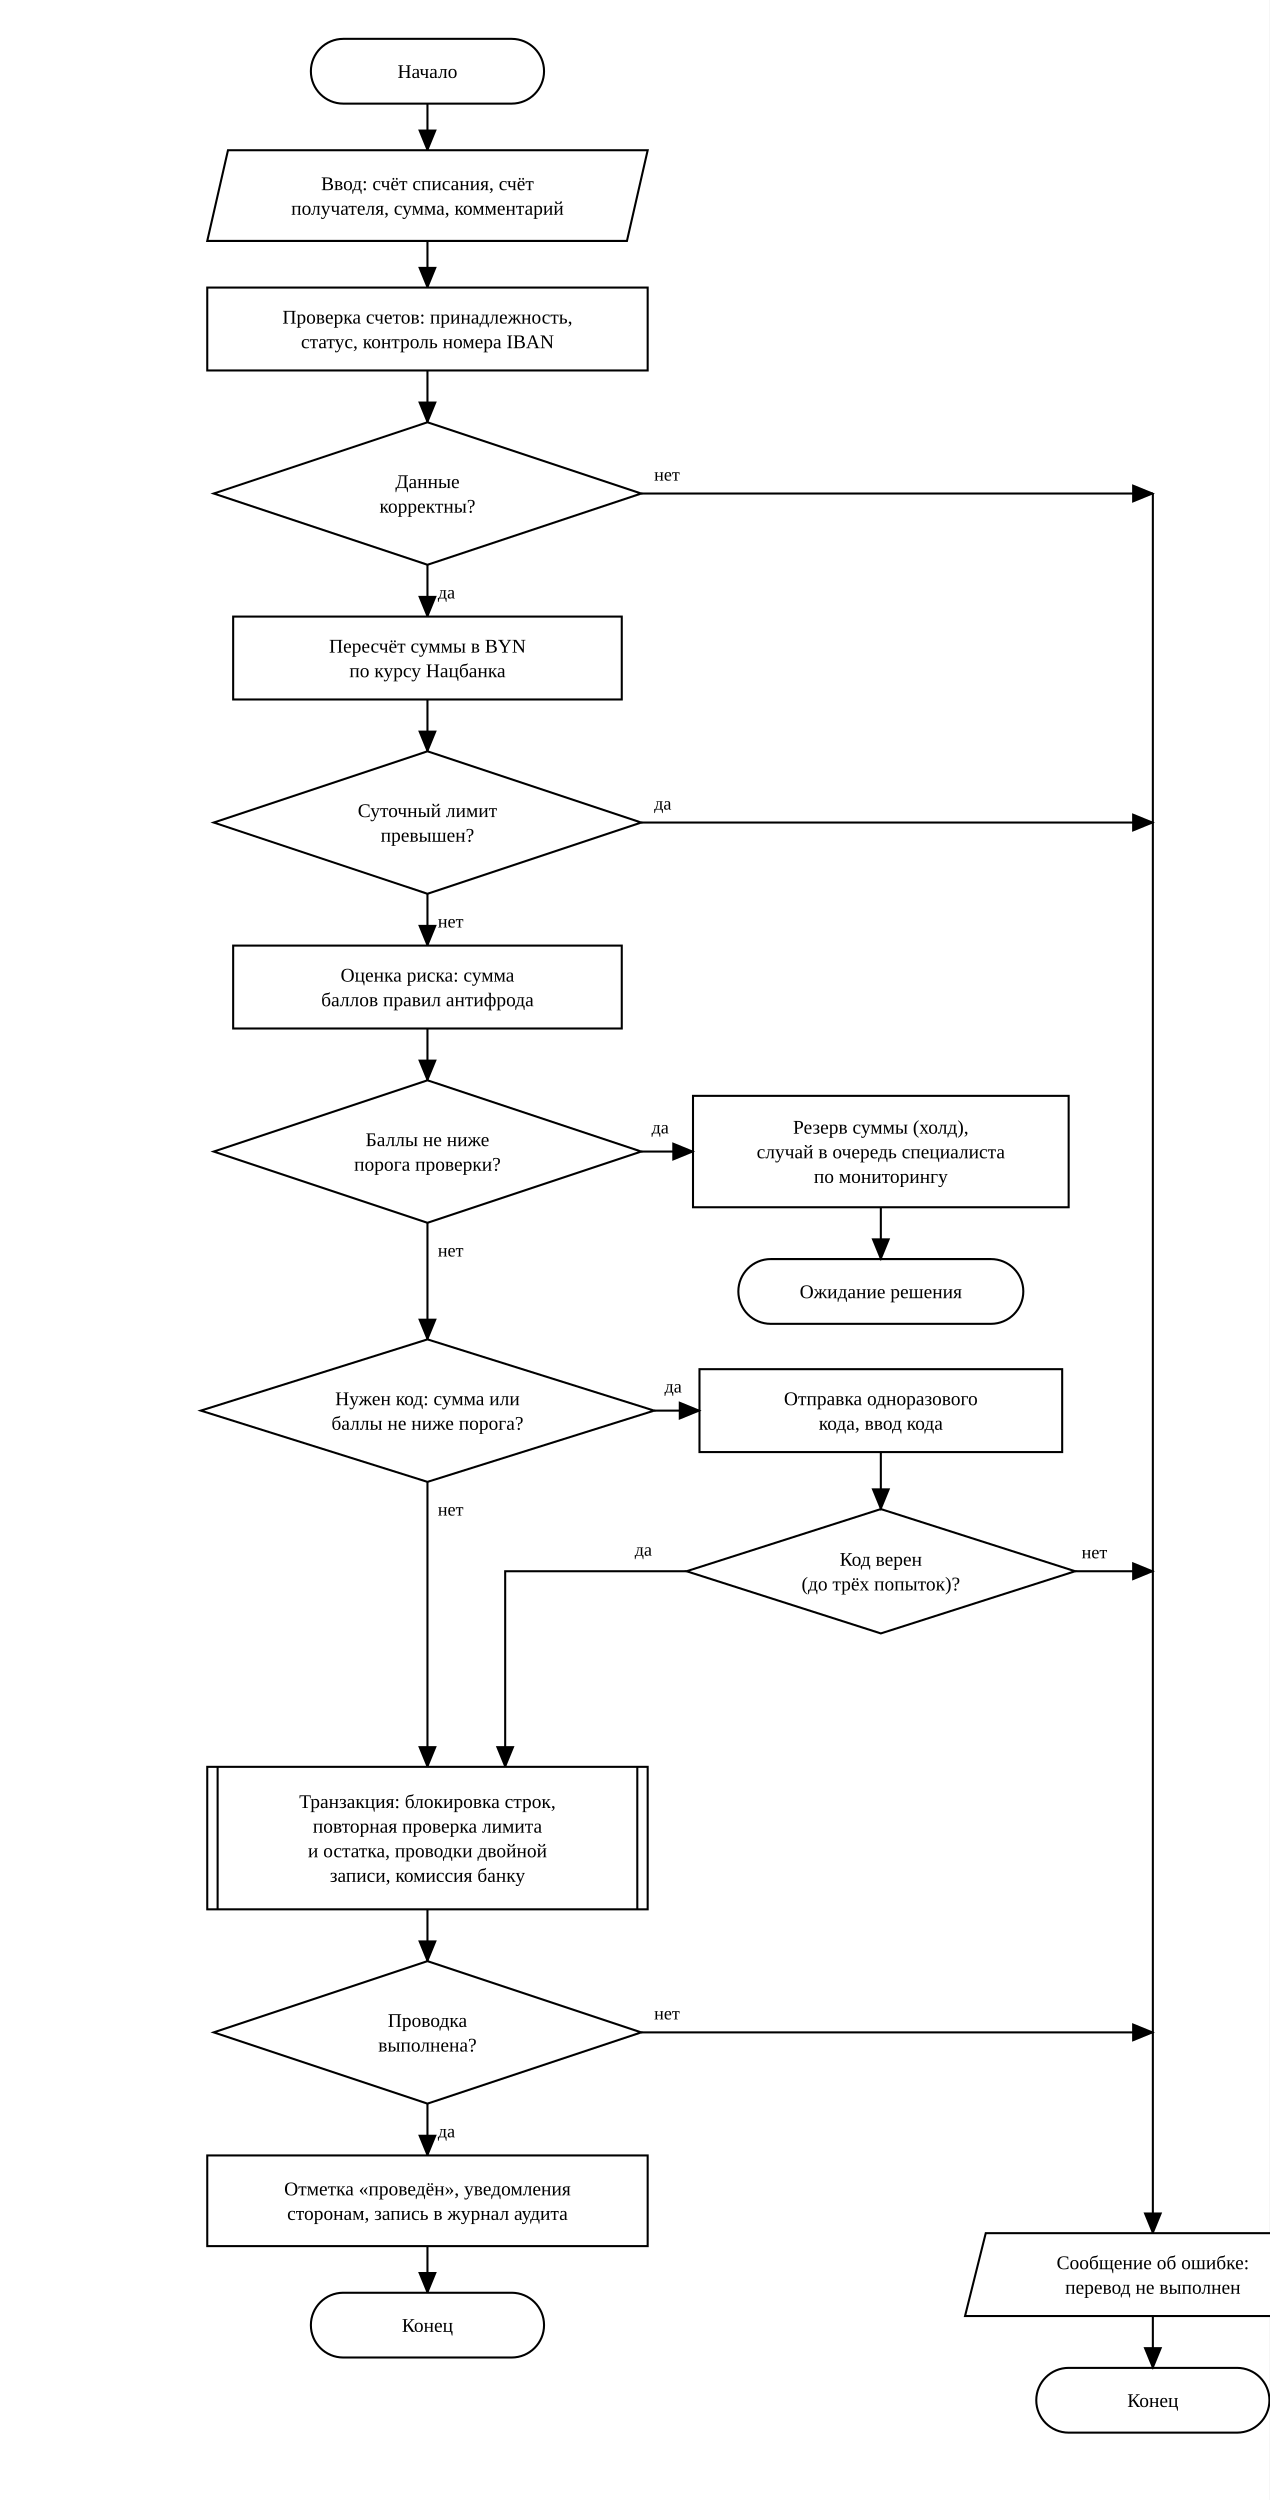
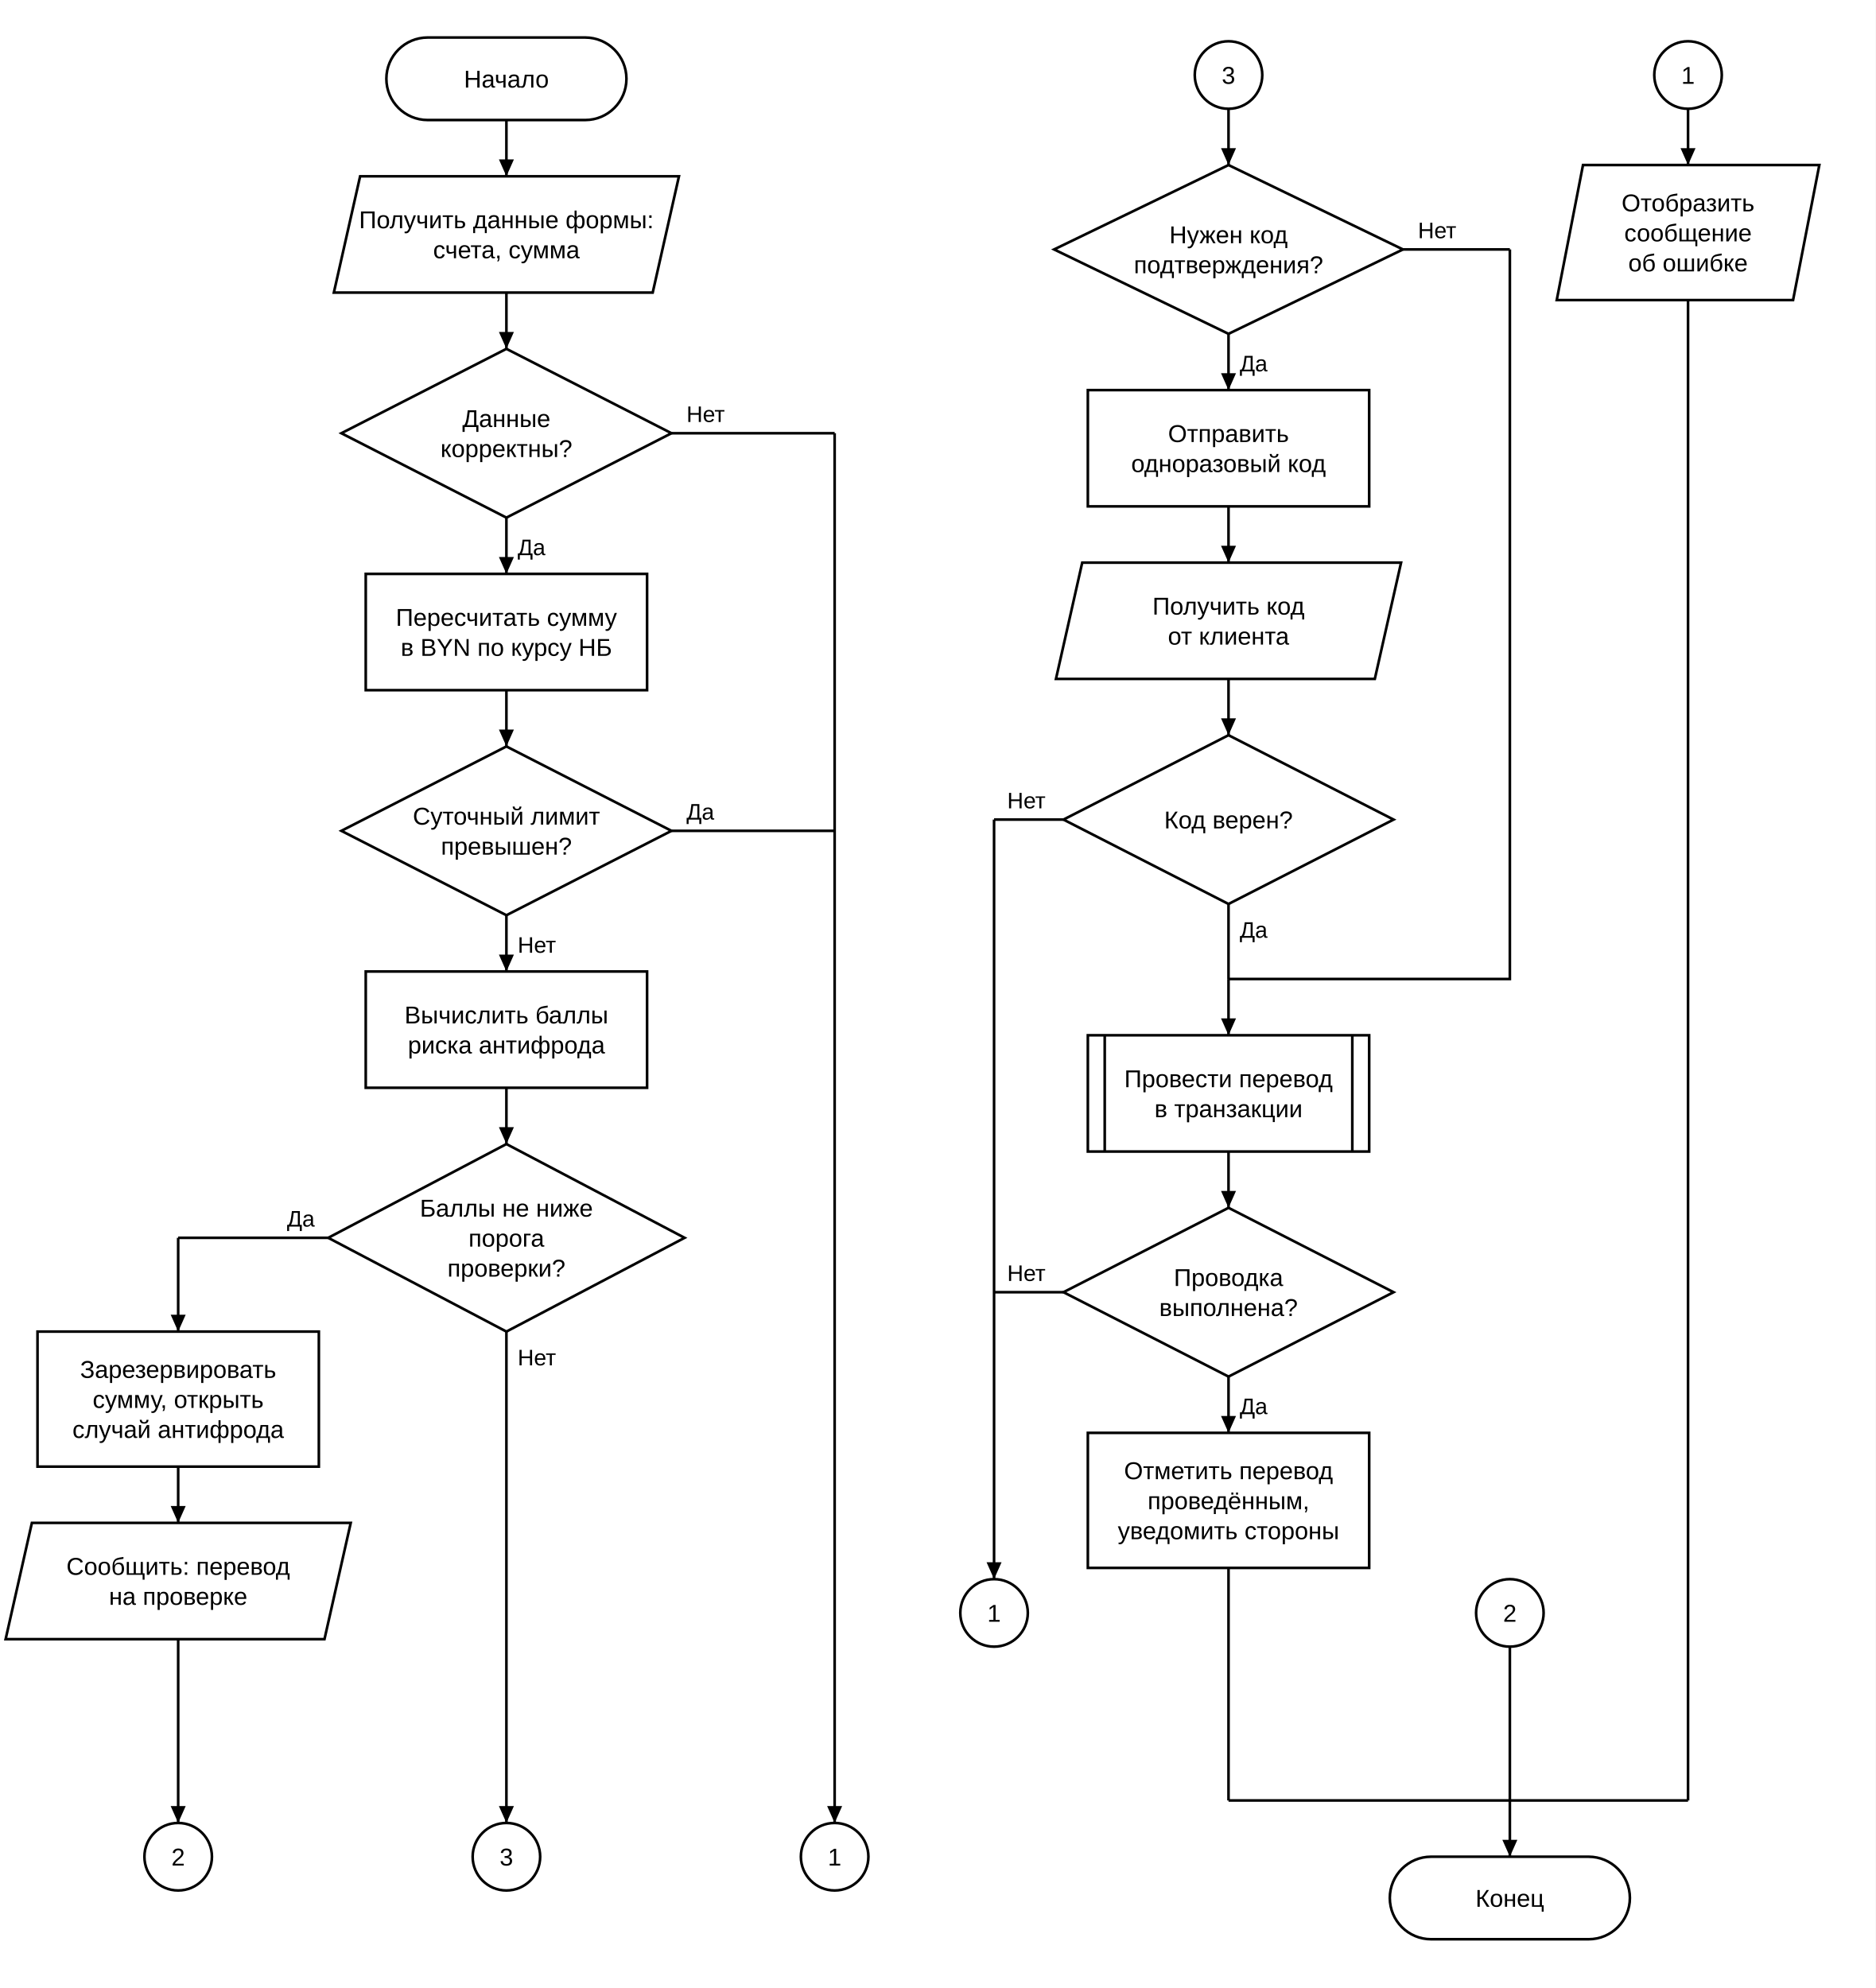
- <svg xmlns="http://www.w3.org/2000/svg" width="980" height="1930" viewBox="0 0 980 1930">
-   <rect x="0" y="0" width="980" height="1930" fill="white" />
+ <svg xmlns="http://www.w3.org/2000/svg" width="1000" height="1060" viewBox="0 0 1000 1060">
+   <rect x="0" y="0" width="1000" height="1060" fill="white" />
  <defs>
-     <marker id="arr" markerWidth="11" markerHeight="9" refX="10" refY="4.5" orient="auto">
-       <path d="M0,0 L11,4.5 L0,9 z" fill="#000" />
+     <marker id="a" markerWidth="9" markerHeight="8" refX="9" refY="4" orient="auto" markerUnits="userSpaceOnUse">
+       <path d="M0,0 L9,4 L0,8 z" fill="#000" />
    </marker>
  </defs>
-   <rect x="240" y="30" width="180" height="50" rx="25.0" ry="25.0" fill="white" stroke="#000" stroke-width="1.6" />
-   <text x="330.0" y="60.2" text-anchor="middle" font-size="15" font-weight="normal" font-family="Times New Roman, serif" fill="#000">Начало</text>
-   <path d="M330,80 L330,116" fill="none" stroke="#000" stroke-width="1.6" marker-end="url(#arr)" />
-   <polygon points="176,116 500,116 484,186 160,186" fill="white" stroke="#000" stroke-width="1.6" />
-   <text x="330.0" y="146.8" text-anchor="middle" font-size="15" font-weight="normal" font-family="Times New Roman, serif" fill="#000">Ввод: счёт списания, счёт</text>
-   <text x="330.0" y="165.8" text-anchor="middle" font-size="15" font-weight="normal" font-family="Times New Roman, serif" fill="#000">получателя, сумма, комментарий</text>
-   <path d="M330,186 L330,222" fill="none" stroke="#000" stroke-width="1.6" marker-end="url(#arr)" />
-   <rect x="160" y="222" width="340" height="64" fill="white" stroke="#000" stroke-width="1.6" />
-   <text x="330.0" y="249.8" text-anchor="middle" font-size="15" font-weight="normal" font-family="Times New Roman, serif" fill="#000">Проверка счетов: принадлежность,</text>
-   <text x="330.0" y="268.8" text-anchor="middle" font-size="15" font-weight="normal" font-family="Times New Roman, serif" fill="#000">статус, контроль номера IBAN</text>
-   <path d="M330,286 L330,326" fill="none" stroke="#000" stroke-width="1.6" marker-end="url(#arr)" />
-   <polygon points="330,326.0 495.0,381.0 330,436.0 165.0,381.0" fill="white" stroke="#000" stroke-width="1.6" />
-   <text x="330" y="376.8" text-anchor="middle" font-size="15" font-weight="normal" font-family="Times New Roman, serif" fill="#000">Данные</text>
-   <text x="330" y="395.8" text-anchor="middle" font-size="15" font-weight="normal" font-family="Times New Roman, serif" fill="#000">корректны?</text>
-   <path d="M495.0,381.0 L890,381.0" fill="none" stroke="#000" stroke-width="1.6" marker-end="url(#arr)" />
-   <text x="505.0" y="371.0" font-size="14" font-family="Times New Roman, serif" fill="#000">нет</text>
-   <path d="M330,436.0 L330,476.0" fill="none" stroke="#000" stroke-width="1.6" marker-end="url(#arr)" />
-   <text x="338" y="462.0" font-size="14" font-family="Times New Roman, serif" fill="#000">да</text>
-   <rect x="180" y="476.0" width="300" height="64" fill="white" stroke="#000" stroke-width="1.6" />
-   <text x="330.0" y="503.8" text-anchor="middle" font-size="15" font-weight="normal" font-family="Times New Roman, serif" fill="#000">Пересчёт суммы в BYN</text>
-   <text x="330.0" y="522.8" text-anchor="middle" font-size="15" font-weight="normal" font-family="Times New Roman, serif" fill="#000">по курсу Нацбанка</text>
-   <path d="M330,540.0 L330,580.0" fill="none" stroke="#000" stroke-width="1.6" marker-end="url(#arr)" />
-   <polygon points="330,580.0 495.0,635.0 330,690.0 165.0,635.0" fill="white" stroke="#000" stroke-width="1.6" />
-   <text x="330" y="630.8" text-anchor="middle" font-size="15" font-weight="normal" font-family="Times New Roman, serif" fill="#000">Суточный лимит</text>
-   <text x="330" y="649.8" text-anchor="middle" font-size="15" font-weight="normal" font-family="Times New Roman, serif" fill="#000">превышен?</text>
-   <path d="M495.0,635.0 L890,635.0" fill="none" stroke="#000" stroke-width="1.6" marker-end="url(#arr)" />
-   <text x="505.0" y="625.0" font-size="14" font-family="Times New Roman, serif" fill="#000">да</text>
-   <path d="M330,690.0 L330,730.0" fill="none" stroke="#000" stroke-width="1.6" marker-end="url(#arr)" />
-   <text x="338" y="716.0" font-size="14" font-family="Times New Roman, serif" fill="#000">нет</text>
-   <rect x="180" y="730.0" width="300" height="64" fill="white" stroke="#000" stroke-width="1.6" />
-   <text x="330.0" y="757.8" text-anchor="middle" font-size="15" font-weight="normal" font-family="Times New Roman, serif" fill="#000">Оценка риска: сумма</text>
-   <text x="330.0" y="776.8" text-anchor="middle" font-size="15" font-weight="normal" font-family="Times New Roman, serif" fill="#000">баллов правил антифрода</text>
-   <path d="M330,794.0 L330,834.0" fill="none" stroke="#000" stroke-width="1.6" marker-end="url(#arr)" />
-   <polygon points="330,834.0 495.0,889.0 330,944.0 165.0,889.0" fill="white" stroke="#000" stroke-width="1.6" />
-   <text x="330" y="884.8" text-anchor="middle" font-size="15" font-weight="normal" font-family="Times New Roman, serif" fill="#000">Баллы не ниже</text>
-   <text x="330" y="903.8" text-anchor="middle" font-size="15" font-weight="normal" font-family="Times New Roman, serif" fill="#000">порога проверки?</text>
-   <rect x="535" y="846.0" width="290" height="86" fill="white" stroke="#000" stroke-width="1.6" />
-   <text x="680.0" y="875.2" text-anchor="middle" font-size="15" font-weight="normal" font-family="Times New Roman, serif" fill="#000">Резерв суммы (холд),</text>
-   <text x="680.0" y="894.2" text-anchor="middle" font-size="15" font-weight="normal" font-family="Times New Roman, serif" fill="#000">случай в очередь специалиста</text>
-   <text x="680.0" y="913.2" text-anchor="middle" font-size="15" font-weight="normal" font-family="Times New Roman, serif" fill="#000">по мониторингу</text>
-   <path d="M495.0,889.0 L535,889.0" fill="none" stroke="#000" stroke-width="1.6" marker-end="url(#arr)" />
-   <text x="503.0" y="875.0" font-size="14" font-family="Times New Roman, serif" fill="#000">да</text>
-   <rect x="570" y="972.0" width="220" height="50" rx="25.0" ry="25.0" fill="white" stroke="#000" stroke-width="1.6" />
-   <text x="680.0" y="1002.2" text-anchor="middle" font-size="15" font-weight="normal" font-family="Times New Roman, serif" fill="#000">Ожидание решения</text>
-   <path d="M680,932.0 L680,972.0" fill="none" stroke="#000" stroke-width="1.6" marker-end="url(#arr)" />
-   <path d="M330,944.0 L330,1034.0" fill="none" stroke="#000" stroke-width="1.6" marker-end="url(#arr)" />
-   <text x="338" y="970.0" font-size="14" font-family="Times New Roman, serif" fill="#000">нет</text>
-   <polygon points="330,1034.0 505.0,1089.0 330,1144.0 155.0,1089.0" fill="white" stroke="#000" stroke-width="1.6" />
-   <text x="330" y="1084.8" text-anchor="middle" font-size="15" font-weight="normal" font-family="Times New Roman, serif" fill="#000">Нужен код: сумма или</text>
-   <text x="330" y="1103.8" text-anchor="middle" font-size="15" font-weight="normal" font-family="Times New Roman, serif" fill="#000">баллы не ниже порога?</text>
-   <path d="M330,1144.0 L330,1364.0" fill="none" stroke="#000" stroke-width="1.6" marker-end="url(#arr)" />
-   <text x="338" y="1170.0" font-size="14" font-family="Times New Roman, serif" fill="#000">нет</text>
-   <rect x="540" y="1057.0" width="280" height="64" fill="white" stroke="#000" stroke-width="1.6" />
-   <text x="680.0" y="1084.8" text-anchor="middle" font-size="15" font-weight="normal" font-family="Times New Roman, serif" fill="#000">Отправка одноразового</text>
-   <text x="680.0" y="1103.8" text-anchor="middle" font-size="15" font-weight="normal" font-family="Times New Roman, serif" fill="#000">кода, ввод кода</text>
-   <path d="M505.0,1089.0 L540,1089.0" fill="none" stroke="#000" stroke-width="1.6" marker-end="url(#arr)" />
-   <text x="513.0" y="1075.0" font-size="14" font-family="Times New Roman, serif" fill="#000">да</text>
-   <polygon points="680,1165.0 830.0,1213.0 680,1261.0 530.0,1213.0" fill="white" stroke="#000" stroke-width="1.6" />
-   <text x="680" y="1208.8" text-anchor="middle" font-size="15" font-weight="normal" font-family="Times New Roman, serif" fill="#000">Код верен</text>
-   <text x="680" y="1227.8" text-anchor="middle" font-size="15" font-weight="normal" font-family="Times New Roman, serif" fill="#000">(до трёх попыток)?</text>
-   <path d="M680,1121.0 L680,1165.0" fill="none" stroke="#000" stroke-width="1.6" marker-end="url(#arr)" />
-   <path d="M530,1213.0 L390,1213.0 L390,1364.0" fill="none" stroke="#000" stroke-width="1.6" marker-end="url(#arr)" />
-   <text x="490" y="1201.0" font-size="14" font-family="Times New Roman, serif" fill="#000">да</text>
-   <path d="M830,1213.0 L890,1213.0" fill="none" stroke="#000" stroke-width="1.6" marker-end="url(#arr)" />
-   <text x="835" y="1203.0" font-size="14" font-family="Times New Roman, serif" fill="#000">нет</text>
-   <rect x="160" y="1364.0" width="340" height="110" fill="white" stroke="#000" stroke-width="1.6" />
-   <text x="330.0" y="1395.8" text-anchor="middle" font-size="15" font-weight="normal" font-family="Times New Roman, serif" fill="#000">Транзакция: блокировка строк,</text>
-   <text x="330.0" y="1414.8" text-anchor="middle" font-size="15" font-weight="normal" font-family="Times New Roman, serif" fill="#000">повторная проверка лимита</text>
-   <text x="330.0" y="1433.8" text-anchor="middle" font-size="15" font-weight="normal" font-family="Times New Roman, serif" fill="#000">и остатка, проводки двойной</text>
-   <text x="330.0" y="1452.8" text-anchor="middle" font-size="15" font-weight="normal" font-family="Times New Roman, serif" fill="#000">записи, комиссия банку</text>
-   <line x1="168" y1="1364.0" x2="168" y2="1474.0" stroke="#000" stroke-width="1.6" />
-   <line x1="492" y1="1364.0" x2="492" y2="1474.0" stroke="#000" stroke-width="1.6" />
-   <path d="M330,1474.0 L330,1514.0" fill="none" stroke="#000" stroke-width="1.6" marker-end="url(#arr)" />
-   <polygon points="330,1514.0 495.0,1569.0 330,1624.0 165.0,1569.0" fill="white" stroke="#000" stroke-width="1.6" />
-   <text x="330" y="1564.8" text-anchor="middle" font-size="15" font-weight="normal" font-family="Times New Roman, serif" fill="#000">Проводка</text>
-   <text x="330" y="1583.8" text-anchor="middle" font-size="15" font-weight="normal" font-family="Times New Roman, serif" fill="#000">выполнена?</text>
-   <path d="M495.0,1569.0 L890,1569.0" fill="none" stroke="#000" stroke-width="1.6" marker-end="url(#arr)" />
-   <text x="505.0" y="1559.0" font-size="14" font-family="Times New Roman, serif" fill="#000">нет</text>
-   <path d="M330,1624.0 L330,1664.0" fill="none" stroke="#000" stroke-width="1.6" marker-end="url(#arr)" />
-   <text x="338" y="1650.0" font-size="14" font-family="Times New Roman, serif" fill="#000">да</text>
-   <rect x="160" y="1664.0" width="340" height="70" fill="white" stroke="#000" stroke-width="1.6" />
-   <text x="330.0" y="1694.8" text-anchor="middle" font-size="15" font-weight="normal" font-family="Times New Roman, serif" fill="#000">Отметка «проведён», уведомления</text>
-   <text x="330.0" y="1713.8" text-anchor="middle" font-size="15" font-weight="normal" font-family="Times New Roman, serif" fill="#000">сторонам, запись в журнал аудита</text>
-   <path d="M330,1734.0 L330,1770.0" fill="none" stroke="#000" stroke-width="1.6" marker-end="url(#arr)" />
-   <rect x="240" y="1770.0" width="180" height="50" rx="25.0" ry="25.0" fill="white" stroke="#000" stroke-width="1.6" />
-   <text x="330.0" y="1800.2" text-anchor="middle" font-size="15" font-weight="normal" font-family="Times New Roman, serif" fill="#000">Конец</text>
-   <line x1="890" y1="381.0" x2="890" y2="1720.0" stroke="#000" stroke-width="1.6" />
-   <path d="M890,1716.0 L890,1724.0" fill="none" stroke="#000" stroke-width="1.6" marker-end="url(#arr)" />
-   <polygon points="761,1724.0 1035,1724.0 1019,1788.0 745,1788.0" fill="white" stroke="#000" stroke-width="1.6" />
-   <text x="890.0" y="1751.8" text-anchor="middle" font-size="15" font-weight="normal" font-family="Times New Roman, serif" fill="#000">Сообщение об ошибке:</text>
-   <text x="890.0" y="1770.8" text-anchor="middle" font-size="15" font-weight="normal" font-family="Times New Roman, serif" fill="#000">перевод не выполнен</text>
-   <rect x="800" y="1828.0" width="180" height="50" rx="25.0" ry="25.0" fill="white" stroke="#000" stroke-width="1.6" />
-   <text x="890.0" y="1858.2" text-anchor="middle" font-size="15" font-weight="normal" font-family="Times New Roman, serif" fill="#000">Конец</text>
-   <path d="M890,1788.0 L890,1828.0" fill="none" stroke="#000" stroke-width="1.6" marker-end="url(#arr)" />
+   <rect x="206.0" y="20" width="128" height="44" rx="22.0" ry="22.0" fill="white" stroke="#000" stroke-width="1.4" />
+   <text x="270" y="46.7" text-anchor="middle" font-size="13" font-weight="normal" font-family="Arial, Liberation Sans, Helvetica, sans-serif">Начало</text>
+   <path d="M270,64 L270,94" fill="none" stroke="#000" stroke-width="1.4" marker-end="url(#a)" />
+   <polygon points="192.0,94 362.0,94 348.0,156 178.0,156" fill="white" stroke="#000" stroke-width="1.4" />
+   <text x="270" y="121.7" text-anchor="middle" font-size="13" font-weight="normal" font-family="Arial, Liberation Sans, Helvetica, sans-serif">Получить данные формы:</text>
+   <text x="270" y="137.7" text-anchor="middle" font-size="13" font-weight="normal" font-family="Arial, Liberation Sans, Helvetica, sans-serif">счета, сумма</text>
+   <path d="M270,156 L270,186" fill="none" stroke="#000" stroke-width="1.4" marker-end="url(#a)" />
+   <polygon points="270,186 358.0,231.0 270,276 182.0,231.0" fill="white" stroke="#000" stroke-width="1.4" />
+   <text x="270" y="227.7" text-anchor="middle" font-size="13" font-weight="normal" font-family="Arial, Liberation Sans, Helvetica, sans-serif">Данные</text>
+   <text x="270" y="243.7" text-anchor="middle" font-size="13" font-weight="normal" font-family="Arial, Liberation Sans, Helvetica, sans-serif">корректны?</text>
+   <path d="M358.0,231.0 L445,231.0" fill="none" stroke="#000" stroke-width="1.4" />
+   <text x="366.0" y="225.0" font-size="12" font-family="Arial, Liberation Sans, Helvetica, sans-serif">Нет</text>
+   <path d="M270,276 L270,306" fill="none" stroke="#000" stroke-width="1.4" marker-end="url(#a)" />
+   <text x="276" y="296" font-size="12" font-family="Arial, Liberation Sans, Helvetica, sans-serif">Да</text>
+   <rect x="195.0" y="306" width="150" height="62" fill="white" stroke="#000" stroke-width="1.4" />
+   <text x="270" y="333.7" text-anchor="middle" font-size="13" font-weight="normal" font-family="Arial, Liberation Sans, Helvetica, sans-serif">Пересчитать сумму</text>
+   <text x="270" y="349.7" text-anchor="middle" font-size="13" font-weight="normal" font-family="Arial, Liberation Sans, Helvetica, sans-serif">в BYN по курсу НБ</text>
+   <path d="M270,368 L270,398" fill="none" stroke="#000" stroke-width="1.4" marker-end="url(#a)" />
+   <polygon points="270,398 358.0,443.0 270,488 182.0,443.0" fill="white" stroke="#000" stroke-width="1.4" />
+   <text x="270" y="439.7" text-anchor="middle" font-size="13" font-weight="normal" font-family="Arial, Liberation Sans, Helvetica, sans-serif">Суточный лимит</text>
+   <text x="270" y="455.7" text-anchor="middle" font-size="13" font-weight="normal" font-family="Arial, Liberation Sans, Helvetica, sans-serif">превышен?</text>
+   <path d="M358.0,443.0 L445,443.0" fill="none" stroke="#000" stroke-width="1.4" />
+   <text x="366.0" y="437.0" font-size="12" font-family="Arial, Liberation Sans, Helvetica, sans-serif">Да</text>
+   <path d="M270,488 L270,518" fill="none" stroke="#000" stroke-width="1.4" marker-end="url(#a)" />
+   <text x="276" y="508" font-size="12" font-family="Arial, Liberation Sans, Helvetica, sans-serif">Нет</text>
+   <rect x="195.0" y="518" width="150" height="62" fill="white" stroke="#000" stroke-width="1.4" />
+   <text x="270" y="545.7" text-anchor="middle" font-size="13" font-weight="normal" font-family="Arial, Liberation Sans, Helvetica, sans-serif">Вычислить баллы</text>
+   <text x="270" y="561.7" text-anchor="middle" font-size="13" font-weight="normal" font-family="Arial, Liberation Sans, Helvetica, sans-serif">риска антифрода</text>
+   <path d="M270,580 L270,610" fill="none" stroke="#000" stroke-width="1.4" marker-end="url(#a)" />
+   <polygon points="270,610 365.0,660.0 270,710 175.0,660.0" fill="white" stroke="#000" stroke-width="1.4" />
+   <text x="270" y="648.7" text-anchor="middle" font-size="13" font-weight="normal" font-family="Arial, Liberation Sans, Helvetica, sans-serif">Баллы не ниже</text>
+   <text x="270" y="664.7" text-anchor="middle" font-size="13" font-weight="normal" font-family="Arial, Liberation Sans, Helvetica, sans-serif">порога</text>
+   <text x="270" y="680.7" text-anchor="middle" font-size="13" font-weight="normal" font-family="Arial, Liberation Sans, Helvetica, sans-serif">проверки?</text>
+   <path d="M175.0,660.0 L95,660.0" fill="none" stroke="#000" stroke-width="1.4" />
+   <text x="153.0" y="654.0" font-size="12" font-family="Arial, Liberation Sans, Helvetica, sans-serif">Да</text>
+   <path d="M95,660.0 L95,710.0" fill="none" stroke="#000" stroke-width="1.4" marker-end="url(#a)" />
+   <rect x="20.0" y="710.0" width="150" height="72" fill="white" stroke="#000" stroke-width="1.4" />
+   <text x="95" y="734.7" text-anchor="middle" font-size="13" font-weight="normal" font-family="Arial, Liberation Sans, Helvetica, sans-serif">Зарезервировать</text>
+   <text x="95" y="750.7" text-anchor="middle" font-size="13" font-weight="normal" font-family="Arial, Liberation Sans, Helvetica, sans-serif">сумму, открыть</text>
+   <text x="95" y="766.7" text-anchor="middle" font-size="13" font-weight="normal" font-family="Arial, Liberation Sans, Helvetica, sans-serif">случай антифрода</text>
+   <path d="M95,782.0 L95,812.0" fill="none" stroke="#000" stroke-width="1.4" marker-end="url(#a)" />
+   <polygon points="17.0,812.0 187.0,812.0 173.0,874.0 3.0,874.0" fill="white" stroke="#000" stroke-width="1.4" />
+   <text x="95" y="839.7" text-anchor="middle" font-size="13" font-weight="normal" font-family="Arial, Liberation Sans, Helvetica, sans-serif">Сообщить: перевод</text>
+   <text x="95" y="855.7" text-anchor="middle" font-size="13" font-weight="normal" font-family="Arial, Liberation Sans, Helvetica, sans-serif">на проверке</text>
+   <path d="M95,874.0 L95,972" fill="none" stroke="#000" stroke-width="1.4" marker-end="url(#a)" />
+   <circle cx="95" cy="990" r="18" fill="white" stroke="#000" stroke-width="1.4" />
+   <text x="95" y="994.7" text-anchor="middle" font-size="13" font-weight="normal" font-family="Arial, Liberation Sans, Helvetica, sans-serif">2</text>
+   <path d="M270,710 L270,972" fill="none" stroke="#000" stroke-width="1.4" marker-end="url(#a)" />
+   <text x="276" y="728" font-size="12" font-family="Arial, Liberation Sans, Helvetica, sans-serif">Нет</text>
+   <circle cx="270" cy="990" r="18" fill="white" stroke="#000" stroke-width="1.4" />
+   <text x="270" y="994.7" text-anchor="middle" font-size="13" font-weight="normal" font-family="Arial, Liberation Sans, Helvetica, sans-serif">3</text>
+   <path d="M445,231.0 L445,972" fill="none" stroke="#000" stroke-width="1.4" marker-end="url(#a)" />
+   <circle cx="445" cy="990" r="18" fill="white" stroke="#000" stroke-width="1.4" />
+   <text x="445" y="994.7" text-anchor="middle" font-size="13" font-weight="normal" font-family="Arial, Liberation Sans, Helvetica, sans-serif">1</text>
+   <circle cx="655" cy="40" r="18" fill="white" stroke="#000" stroke-width="1.4" />
+   <text x="655" y="44.7" text-anchor="middle" font-size="13" font-weight="normal" font-family="Arial, Liberation Sans, Helvetica, sans-serif">3</text>
+   <path d="M655,58 L655,88" fill="none" stroke="#000" stroke-width="1.4" marker-end="url(#a)" />
+   <polygon points="655,88 748.0,133.0 655,178 562.0,133.0" fill="white" stroke="#000" stroke-width="1.4" />
+   <text x="655" y="129.7" text-anchor="middle" font-size="13" font-weight="normal" font-family="Arial, Liberation Sans, Helvetica, sans-serif">Нужен код</text>
+   <text x="655" y="145.7" text-anchor="middle" font-size="13" font-weight="normal" font-family="Arial, Liberation Sans, Helvetica, sans-serif">подтверждения?</text>
+   <path d="M748.0,133.0 L805,133.0" fill="none" stroke="#000" stroke-width="1.4" />
+   <text x="756.0" y="127.0" font-size="12" font-family="Arial, Liberation Sans, Helvetica, sans-serif">Нет</text>
+   <path d="M655,178 L655,208" fill="none" stroke="#000" stroke-width="1.4" marker-end="url(#a)" />
+   <text x="661" y="198" font-size="12" font-family="Arial, Liberation Sans, Helvetica, sans-serif">Да</text>
+   <rect x="580.0" y="208" width="150" height="62" fill="white" stroke="#000" stroke-width="1.4" />
+   <text x="655" y="235.7" text-anchor="middle" font-size="13" font-weight="normal" font-family="Arial, Liberation Sans, Helvetica, sans-serif">Отправить</text>
+   <text x="655" y="251.7" text-anchor="middle" font-size="13" font-weight="normal" font-family="Arial, Liberation Sans, Helvetica, sans-serif">одноразовый код</text>
+   <path d="M655,270 L655,300" fill="none" stroke="#000" stroke-width="1.4" marker-end="url(#a)" />
+   <polygon points="577.0,300 747.0,300 733.0,362 563.0,362" fill="white" stroke="#000" stroke-width="1.4" />
+   <text x="655" y="327.7" text-anchor="middle" font-size="13" font-weight="normal" font-family="Arial, Liberation Sans, Helvetica, sans-serif">Получить код</text>
+   <text x="655" y="343.7" text-anchor="middle" font-size="13" font-weight="normal" font-family="Arial, Liberation Sans, Helvetica, sans-serif">от клиента</text>
+   <path d="M655,362 L655,392" fill="none" stroke="#000" stroke-width="1.4" marker-end="url(#a)" />
+   <polygon points="655,392 743.0,437.0 655,482 567.0,437.0" fill="white" stroke="#000" stroke-width="1.4" />
+   <text x="655" y="441.7" text-anchor="middle" font-size="13" font-weight="normal" font-family="Arial, Liberation Sans, Helvetica, sans-serif">Код верен?</text>
+   <path d="M567.0,437.0 L530,437.0" fill="none" stroke="#000" stroke-width="1.4" />
+   <text x="537.0" y="431.0" font-size="12" font-family="Arial, Liberation Sans, Helvetica, sans-serif">Нет</text>
+   <path d="M655,482 L655,522" fill="none" stroke="#000" stroke-width="1.4" />
+   <text x="661" y="500" font-size="12" font-family="Arial, Liberation Sans, Helvetica, sans-serif">Да</text>
+   <path d="M805,133.0 L805,522 L655,522" fill="none" stroke="#000" stroke-width="1.4" />
+   <path d="M655,522 L655,552" fill="none" stroke="#000" stroke-width="1.4" marker-end="url(#a)" />
+   <rect x="580.0" y="552" width="150" height="62" fill="white" stroke="#000" stroke-width="1.4" />
+   <text x="655" y="579.7" text-anchor="middle" font-size="13" font-weight="normal" font-family="Arial, Liberation Sans, Helvetica, sans-serif">Провести перевод</text>
+   <text x="655" y="595.7" text-anchor="middle" font-size="13" font-weight="normal" font-family="Arial, Liberation Sans, Helvetica, sans-serif">в транзакции</text>
+   <path d="M589.0,552 L589.0,614" fill="none" stroke="#000" stroke-width="1.4" />
+   <path d="M721.0,552 L721.0,614" fill="none" stroke="#000" stroke-width="1.4" />
+   <path d="M655,614 L655,644" fill="none" stroke="#000" stroke-width="1.4" marker-end="url(#a)" />
+   <polygon points="655,644 743.0,689.0 655,734 567.0,689.0" fill="white" stroke="#000" stroke-width="1.4" />
+   <text x="655" y="685.7" text-anchor="middle" font-size="13" font-weight="normal" font-family="Arial, Liberation Sans, Helvetica, sans-serif">Проводка</text>
+   <text x="655" y="701.7" text-anchor="middle" font-size="13" font-weight="normal" font-family="Arial, Liberation Sans, Helvetica, sans-serif">выполнена?</text>
+   <path d="M567.0,689.0 L530,689.0" fill="none" stroke="#000" stroke-width="1.4" />
+   <text x="537.0" y="683.0" font-size="12" font-family="Arial, Liberation Sans, Helvetica, sans-serif">Нет</text>
+   <path d="M655,734 L655,764" fill="none" stroke="#000" stroke-width="1.4" marker-end="url(#a)" />
+   <text x="661" y="754" font-size="12" font-family="Arial, Liberation Sans, Helvetica, sans-serif">Да</text>
+   <rect x="580.0" y="764" width="150" height="72" fill="white" stroke="#000" stroke-width="1.4" />
+   <text x="655" y="788.7" text-anchor="middle" font-size="13" font-weight="normal" font-family="Arial, Liberation Sans, Helvetica, sans-serif">Отметить перевод</text>
+   <text x="655" y="804.7" text-anchor="middle" font-size="13" font-weight="normal" font-family="Arial, Liberation Sans, Helvetica, sans-serif">проведённым,</text>
+   <text x="655" y="820.7" text-anchor="middle" font-size="13" font-weight="normal" font-family="Arial, Liberation Sans, Helvetica, sans-serif">уведомить стороны</text>
+   <path d="M530,437.0 L530,842" fill="none" stroke="#000" stroke-width="1.4" marker-end="url(#a)" />
+   <circle cx="530" cy="860" r="18" fill="white" stroke="#000" stroke-width="1.4" />
+   <text x="530" y="864.7" text-anchor="middle" font-size="13" font-weight="normal" font-family="Arial, Liberation Sans, Helvetica, sans-serif">1</text>
+   <circle cx="900" cy="40" r="18" fill="white" stroke="#000" stroke-width="1.4" />
+   <text x="900" y="44.7" text-anchor="middle" font-size="13" font-weight="normal" font-family="Arial, Liberation Sans, Helvetica, sans-serif">1</text>
+   <path d="M900,58 L900,88" fill="none" stroke="#000" stroke-width="1.4" marker-end="url(#a)" />
+   <polygon points="844.0,88 970.0,88 956.0,160 830.0,160" fill="white" stroke="#000" stroke-width="1.4" />
+   <text x="900" y="112.7" text-anchor="middle" font-size="13" font-weight="normal" font-family="Arial, Liberation Sans, Helvetica, sans-serif">Отобразить</text>
+   <text x="900" y="128.7" text-anchor="middle" font-size="13" font-weight="normal" font-family="Arial, Liberation Sans, Helvetica, sans-serif">сообщение</text>
+   <text x="900" y="144.7" text-anchor="middle" font-size="13" font-weight="normal" font-family="Arial, Liberation Sans, Helvetica, sans-serif">об ошибке</text>
+   <path d="M655,836 L655,960" fill="none" stroke="#000" stroke-width="1.4" />
+   <path d="M900,160 L900,960" fill="none" stroke="#000" stroke-width="1.4" />
+   <path d="M655,960 L900,960" fill="none" stroke="#000" stroke-width="1.4" />
+   <circle cx="805" cy="860" r="18" fill="white" stroke="#000" stroke-width="1.4" />
+   <text x="805" y="864.7" text-anchor="middle" font-size="13" font-weight="normal" font-family="Arial, Liberation Sans, Helvetica, sans-serif">2</text>
+   <path d="M805,878 L805,960" fill="none" stroke="#000" stroke-width="1.4" />
+   <path d="M805,960 L805,990" fill="none" stroke="#000" stroke-width="1.4" marker-end="url(#a)" />
+   <rect x="741.0" y="990" width="128" height="44" rx="22.0" ry="22.0" fill="white" stroke="#000" stroke-width="1.4" />
+   <text x="805" y="1016.7" text-anchor="middle" font-size="13" font-weight="normal" font-family="Arial, Liberation Sans, Helvetica, sans-serif">Конец</text>
</svg>
